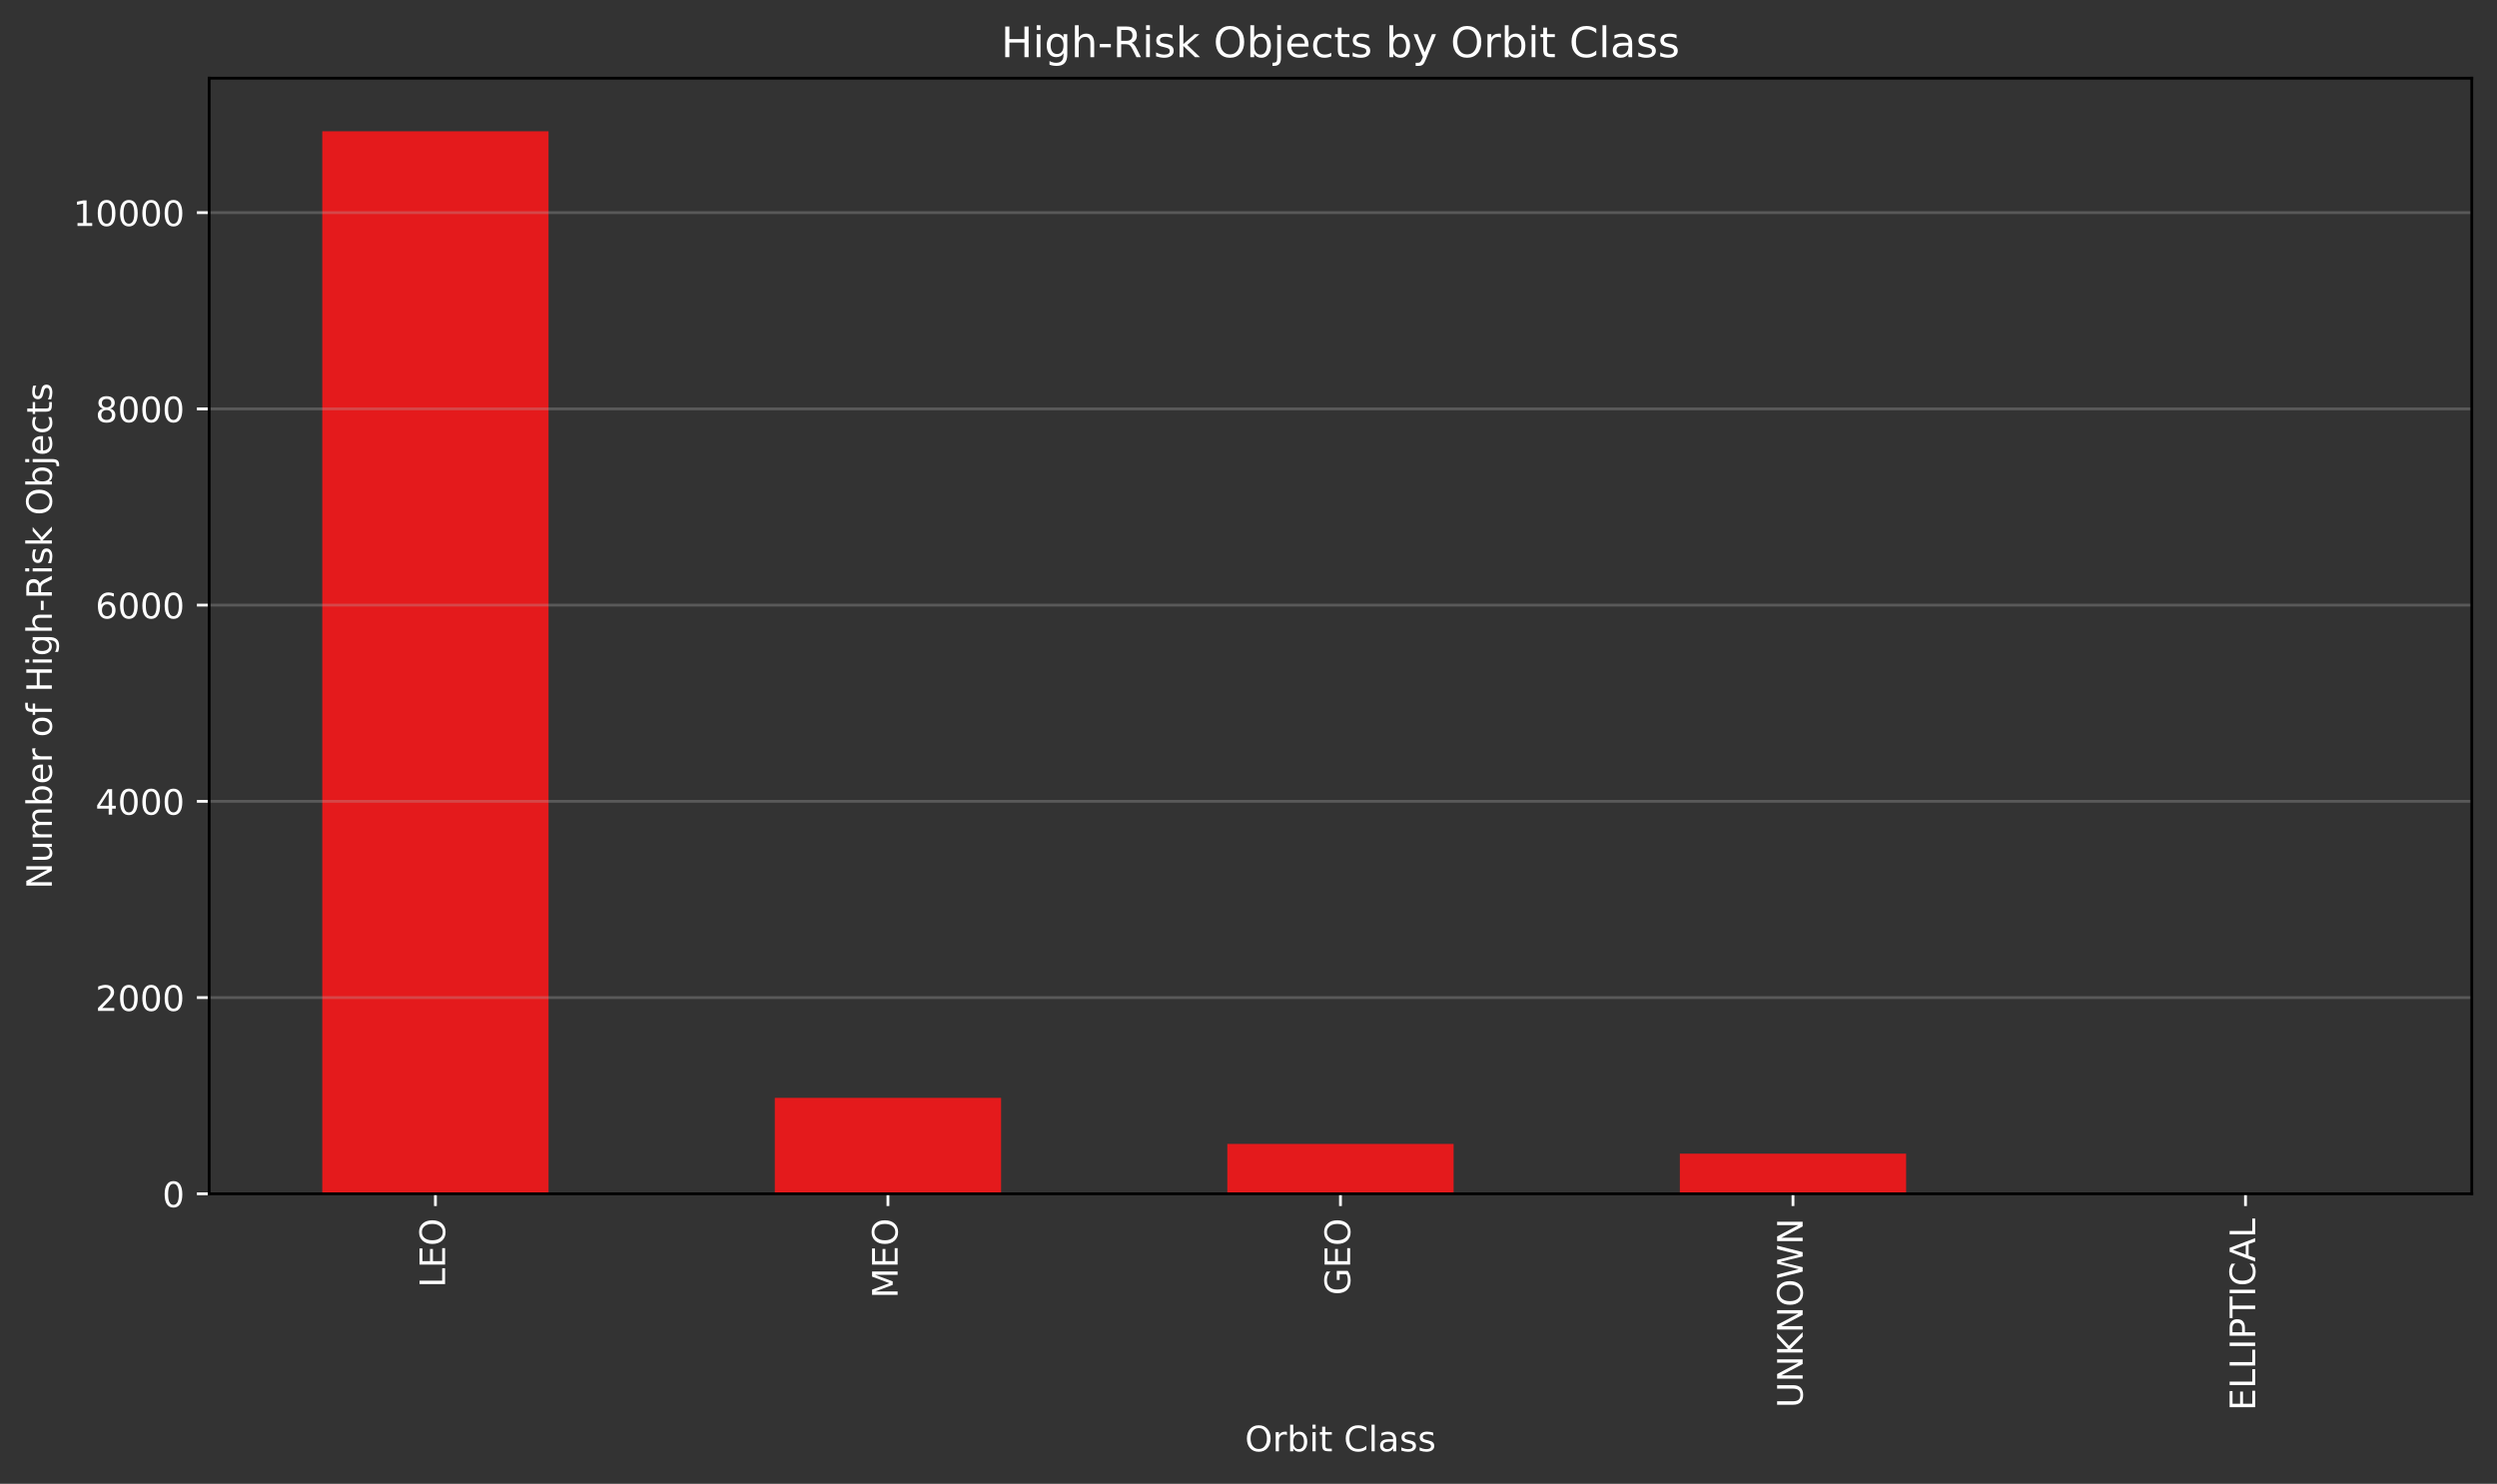
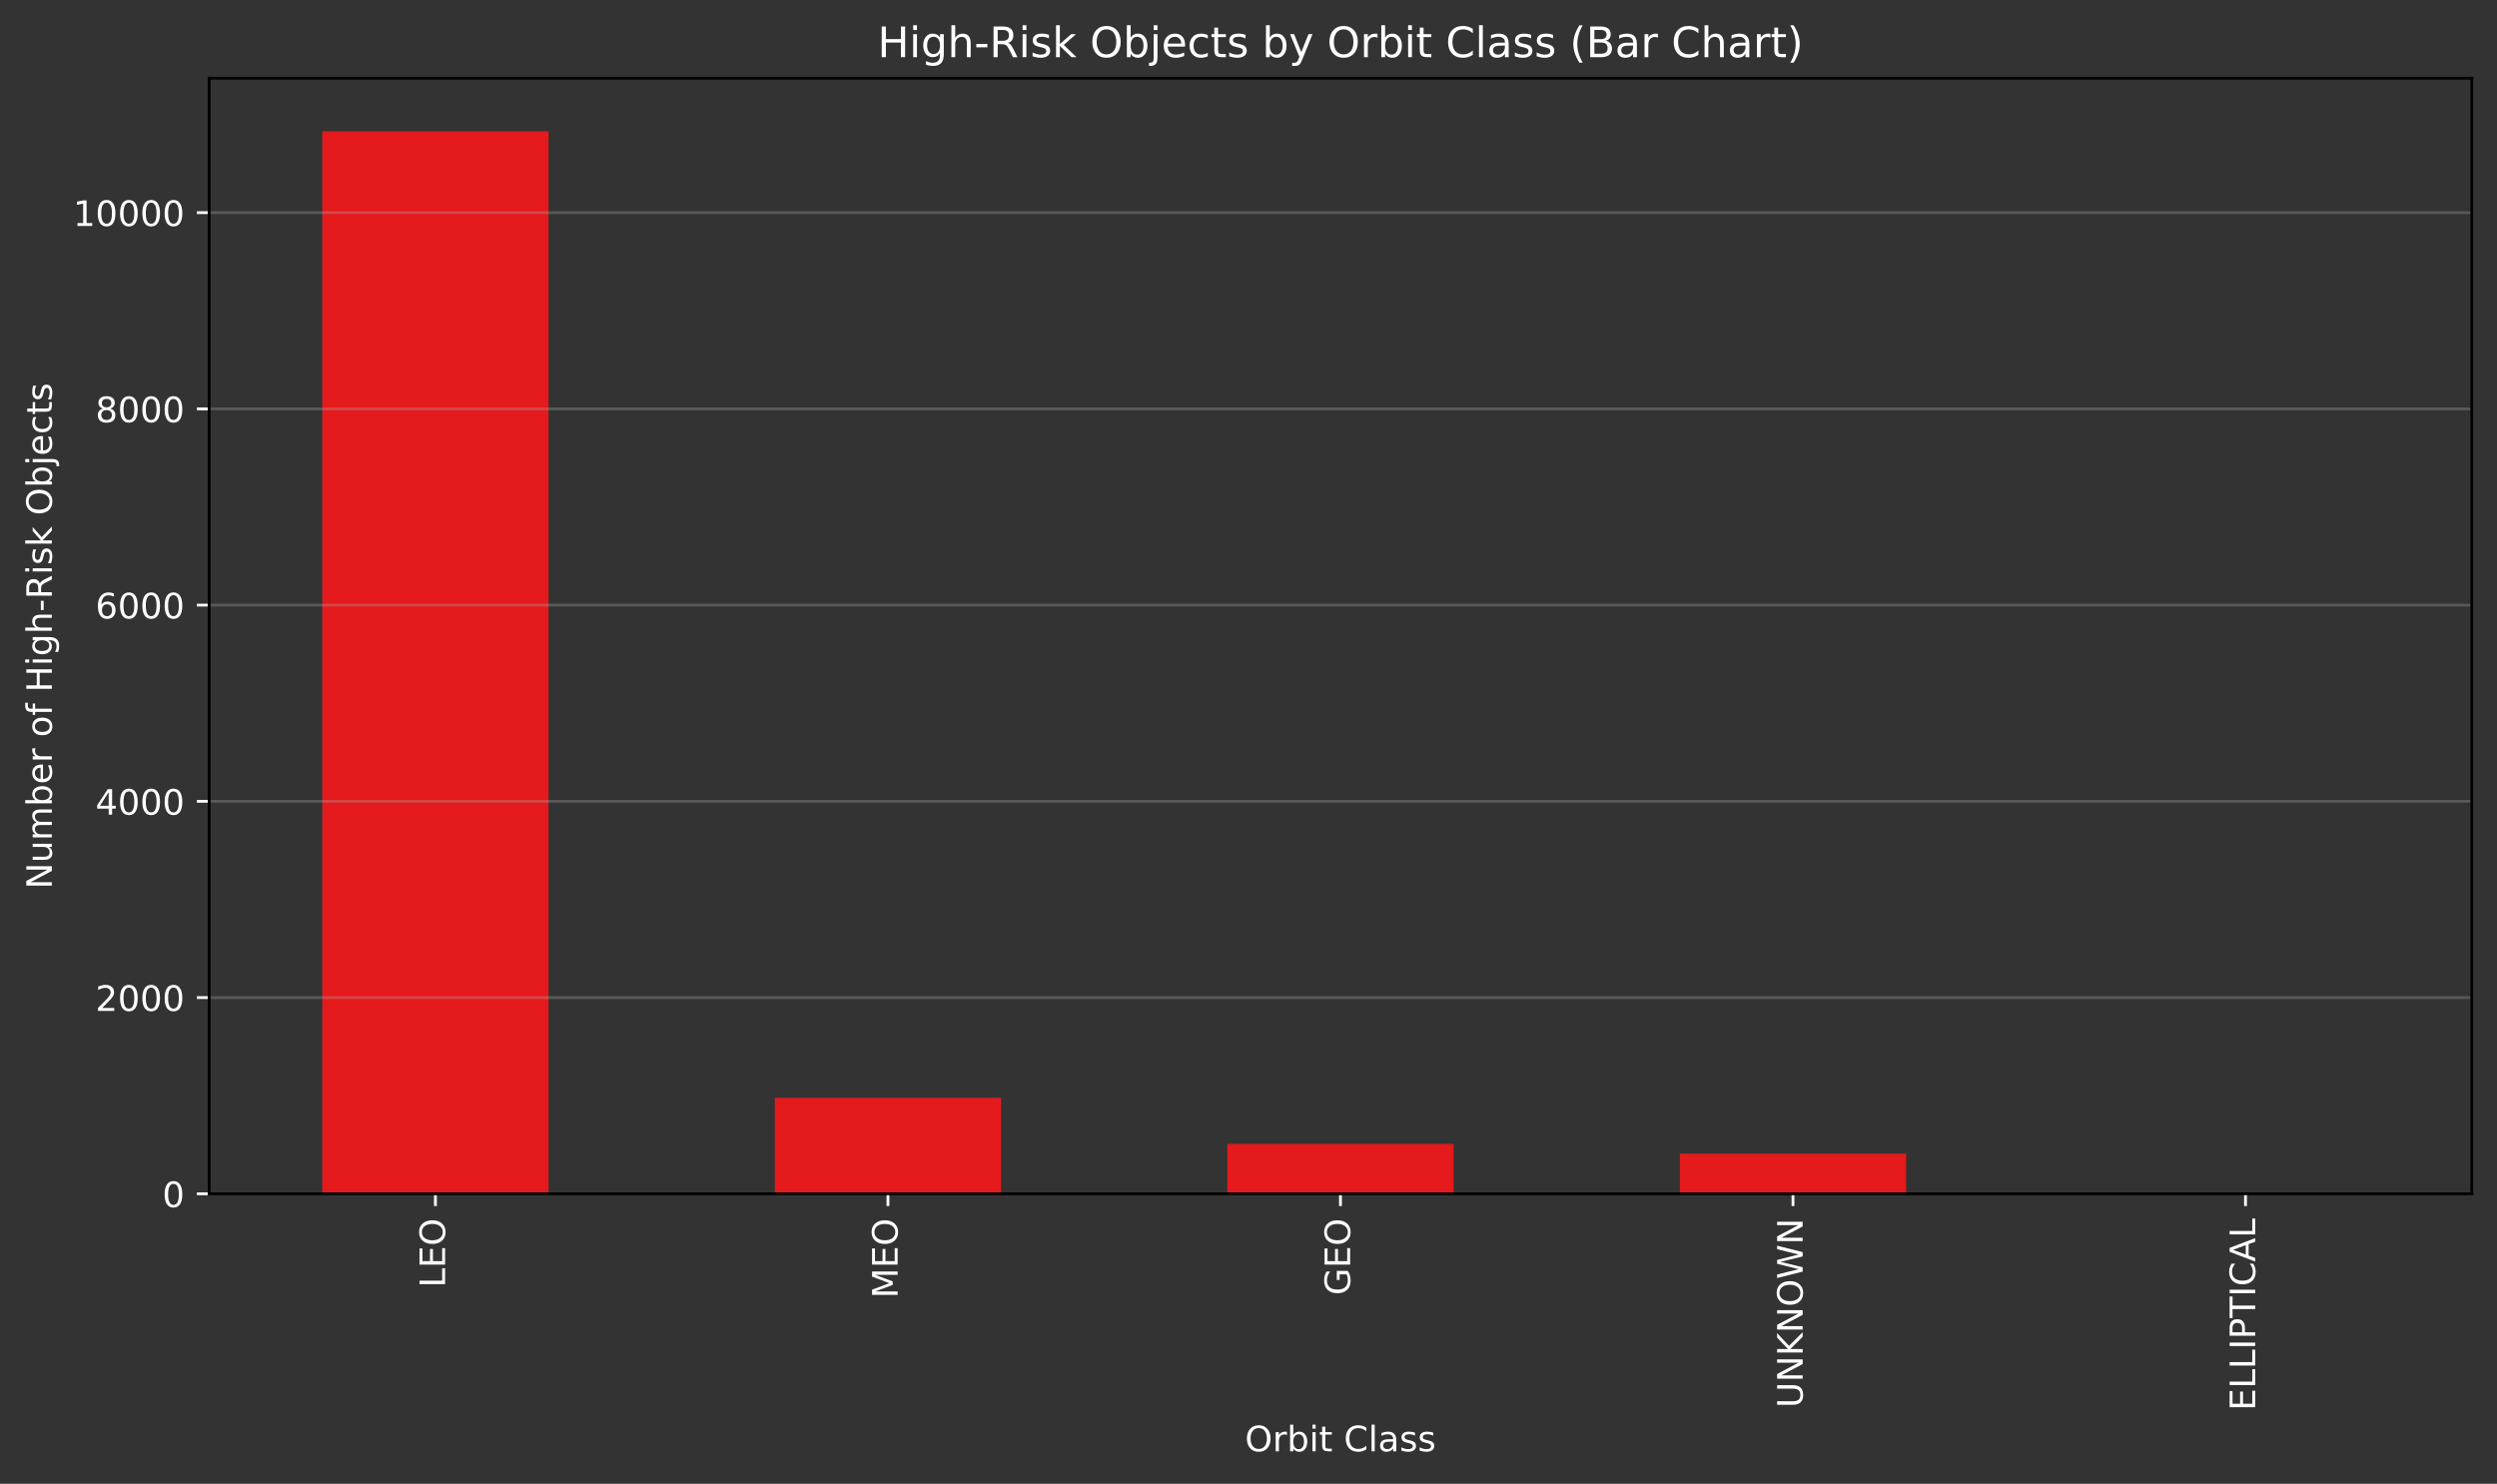
<svg xmlns="http://www.w3.org/2000/svg" xmlns:xlink="http://www.w3.org/1999/xlink" width="712.621pt" height="423.522pt" viewBox="0 0 712.621 423.522" version="1.1">
  <defs>
    <style type="text/css">*{stroke-linejoin: round; stroke-linecap: butt}</style>
  </defs>
  <g id="figure_1">
    <g id="patch_1">
      <path d="M 0 423.522  L 712.621 423.522  L 712.621 0  L 0 0  z " style="fill: #333333" />
    </g>
    <g id="axes_1">
      <g id="patch_2">
        <path d="M 59.691 340.748  L 705.421 340.748  L 705.421 22.318  L 59.691 22.318  z " style="fill: #333333" />
      </g>
      <g id="patch_3">
-         <path d="M 91.977 340.748  L 156.55 340.748  L 156.55 37.481  L 91.977 37.481  z " clip-path="url(#pced7709d95)" style="fill: #e41a1c" />
+         <path d="M 91.977 340.748  L 156.55 340.748  L 156.55 37.481  L 91.977 37.481  z " clip-path="url(#pd00e29114d)" style="fill: #e41a1c" />
      </g>
      <g id="patch_4">
-         <path d="M 221.123 340.748  L 285.696 340.748  L 285.696 313.359  L 221.123 313.359  z " clip-path="url(#pced7709d95)" style="fill: #e41a1c" />
+         <path d="M 221.123 340.748  L 285.696 340.748  L 285.696 313.359  L 221.123 313.359  z " clip-path="url(#pd00e29114d)" style="fill: #e41a1c" />
      </g>
      <g id="patch_5">
-         <path d="M 350.269 340.748  L 414.842 340.748  L 414.842 326.522  L 350.269 326.522  z " clip-path="url(#pced7709d95)" style="fill: #e41a1c" />
+         <path d="M 350.269 340.748  L 414.842 340.748  L 414.842 326.522  L 350.269 326.522  z " clip-path="url(#pd00e29114d)" style="fill: #e41a1c" />
      </g>
      <g id="patch_6">
-         <path d="M 479.415 340.748  L 543.988 340.748  L 543.988 329.294  L 479.415 329.294  z " clip-path="url(#pced7709d95)" style="fill: #e41a1c" />
+         <path d="M 479.415 340.748  L 543.988 340.748  L 543.988 329.294  L 479.415 329.294  z " clip-path="url(#pd00e29114d)" style="fill: #e41a1c" />
      </g>
      <g id="patch_7">
-         <path d="M 608.561 340.748  L 673.134 340.748  L 673.134 340.412  L 608.561 340.412  z " clip-path="url(#pced7709d95)" style="fill: #e41a1c" />
+         <path d="M 608.561 340.748  L 673.134 340.748  L 673.134 340.412  L 608.561 340.412  z " clip-path="url(#pd00e29114d)" style="fill: #e41a1c" />
      </g>
      <g id="matplotlib.axis_1">
        <g id="xtick_1">
          <g id="line2d_1">
            <defs>
-               <path id="mfcfc35578a" d="M 0 0  L 0 3.5  " style="stroke: #ffffff; stroke-width: 0.8" />
+               <path id="m7a7a3c0332" d="M 0 0  L 0 3.5  " style="stroke: #ffffff; stroke-width: 0.8" />
            </defs>
            <g>
-               <use xlink:href="#mfcfc35578a" x="124.264" y="340.748" style="fill: #ffffff; stroke: #ffffff; stroke-width: 0.8" />
+               <use xlink:href="#m7a7a3c0332" x="124.264" y="340.748" style="fill: #ffffff; stroke: #ffffff; stroke-width: 0.8" />
            </g>
          </g>
          <g id="text_1">
            <g style="fill: #ffffff" transform="translate(127.023 367.5106) rotate(-90) scale(0.1 -0.1)">
              <defs>
                <path id="DejaVuSans-4c" d="M 628 4666  L 1259 4666  L 1259 531  L 3531 531  L 3531 0  L 628 0  L 628 4666  z " transform="scale(0.015625)" />
                <path id="DejaVuSans-45" d="M 628 4666  L 3578 4666  L 3578 4134  L 1259 4134  L 1259 2753  L 3481 2753  L 3481 2222  L 1259 2222  L 1259 531  L 3634 531  L 3634 0  L 628 0  L 628 4666  z " transform="scale(0.015625)" />
                <path id="DejaVuSans-4f" d="M 2522 4238  Q 1834 4238 1429 3725  Q 1025 3213 1025 2328  Q 1025 1447 1429 934  Q 1834 422 2522 422  Q 3209 422 3611 934  Q 4013 1447 4013 2328  Q 4013 3213 3611 3725  Q 3209 4238 2522 4238  z M 2522 4750  Q 3503 4750 4090 4092  Q 4678 3434 4678 2328  Q 4678 1225 4090 567  Q 3503 -91 2522 -91  Q 1538 -91 948 565  Q 359 1222 359 2328  Q 359 3434 948 4092  Q 1538 4750 2522 4750  z " transform="scale(0.015625)" />
              </defs>
              <use xlink:href="#DejaVuSans-4c" />
              <use xlink:href="#DejaVuSans-45" transform="translate(55.71289 0)" />
              <use xlink:href="#DejaVuSans-4f" transform="translate(118.8965 0)" />
            </g>
          </g>
        </g>
        <g id="xtick_2">
          <g id="line2d_2">
            <g>
-               <use xlink:href="#mfcfc35578a" x="253.41" y="340.748" style="fill: #ffffff; stroke: #ffffff; stroke-width: 0.8" />
+               <use xlink:href="#m7a7a3c0332" x="253.41" y="340.748" style="fill: #ffffff; stroke: #ffffff; stroke-width: 0.8" />
            </g>
          </g>
          <g id="text_2">
            <g style="fill: #ffffff" transform="translate(256.169 370.5669) rotate(-90) scale(0.1 -0.1)">
              <defs>
                <path id="DejaVuSans-4d" d="M 628 4666  L 1569 4666  L 2759 1491  L 3956 4666  L 4897 4666  L 4897 0  L 4281 0  L 4281 4097  L 3078 897  L 2444 897  L 1241 4097  L 1241 0  L 628 0  L 628 4666  z " transform="scale(0.015625)" />
              </defs>
              <use xlink:href="#DejaVuSans-4d" />
              <use xlink:href="#DejaVuSans-45" transform="translate(86.2793 0)" />
              <use xlink:href="#DejaVuSans-4f" transform="translate(149.4629 0)" />
            </g>
          </g>
        </g>
        <g id="xtick_3">
          <g id="line2d_3">
            <g>
-               <use xlink:href="#mfcfc35578a" x="382.556" y="340.748" style="fill: #ffffff; stroke: #ffffff; stroke-width: 0.8" />
+               <use xlink:href="#m7a7a3c0332" x="382.556" y="340.748" style="fill: #ffffff; stroke: #ffffff; stroke-width: 0.8" />
            </g>
          </g>
          <g id="text_3">
            <g style="fill: #ffffff" transform="translate(385.315 369.6872) rotate(-90) scale(0.1 -0.1)">
              <defs>
                <path id="DejaVuSans-47" d="M 3809 666  L 3809 1919  L 2778 1919  L 2778 2438  L 4434 2438  L 4434 434  Q 4069 175 3628 42  Q 3188 -91 2688 -91  Q 1594 -91 976 548  Q 359 1188 359 2328  Q 359 3472 976 4111  Q 1594 4750 2688 4750  Q 3144 4750 3555 4637  Q 3966 4525 4313 4306  L 4313 3634  Q 3963 3931 3569 4081  Q 3175 4231 2741 4231  Q 1884 4231 1454 3753  Q 1025 3275 1025 2328  Q 1025 1384 1454 906  Q 1884 428 2741 428  Q 3075 428 3337 486  Q 3600 544 3809 666  z " transform="scale(0.015625)" />
              </defs>
              <use xlink:href="#DejaVuSans-47" />
              <use xlink:href="#DejaVuSans-45" transform="translate(77.49023 0)" />
              <use xlink:href="#DejaVuSans-4f" transform="translate(140.6738 0)" />
            </g>
          </g>
        </g>
        <g id="xtick_4">
          <g id="line2d_4">
            <g>
-               <use xlink:href="#mfcfc35578a" x="511.702" y="340.748" style="fill: #ffffff; stroke: #ffffff; stroke-width: 0.8" />
+               <use xlink:href="#m7a7a3c0332" x="511.702" y="340.748" style="fill: #ffffff; stroke: #ffffff; stroke-width: 0.8" />
            </g>
          </g>
          <g id="text_4">
            <g style="fill: #ffffff" transform="translate(514.461 401.8278) rotate(-90) scale(0.1 -0.1)">
              <defs>
                <path id="DejaVuSans-55" d="M 556 4666  L 1191 4666  L 1191 1831  Q 1191 1081 1462 751  Q 1734 422 2344 422  Q 2950 422 3222 751  Q 3494 1081 3494 1831  L 3494 4666  L 4128 4666  L 4128 1753  Q 4128 841 3676 375  Q 3225 -91 2344 -91  Q 1459 -91 1007 375  Q 556 841 556 1753  L 556 4666  z " transform="scale(0.015625)" />
                <path id="DejaVuSans-4e" d="M 628 4666  L 1478 4666  L 3547 763  L 3547 4666  L 4159 4666  L 4159 0  L 3309 0  L 1241 3903  L 1241 0  L 628 0  L 628 4666  z " transform="scale(0.015625)" />
                <path id="DejaVuSans-4b" d="M 628 4666  L 1259 4666  L 1259 2694  L 3353 4666  L 4166 4666  L 1850 2491  L 4331 0  L 3500 0  L 1259 2247  L 1259 0  L 628 0  L 628 4666  z " transform="scale(0.015625)" />
                <path id="DejaVuSans-57" d="M 213 4666  L 850 4666  L 1831 722  L 2809 4666  L 3519 4666  L 4500 722  L 5478 4666  L 6119 4666  L 4947 0  L 4153 0  L 3169 4050  L 2175 0  L 1381 0  L 213 4666  z " transform="scale(0.015625)" />
              </defs>
              <use xlink:href="#DejaVuSans-55" />
              <use xlink:href="#DejaVuSans-4e" transform="translate(73.19336 0)" />
              <use xlink:href="#DejaVuSans-4b" transform="translate(147.998 0)" />
              <use xlink:href="#DejaVuSans-4e" transform="translate(213.5742 0)" />
              <use xlink:href="#DejaVuSans-4f" transform="translate(288.3789 0)" />
              <use xlink:href="#DejaVuSans-57" transform="translate(367.0898 0)" />
              <use xlink:href="#DejaVuSans-4e" transform="translate(465.9668 0)" />
            </g>
          </g>
        </g>
        <g id="xtick_5">
          <g id="line2d_5">
            <g>
-               <use xlink:href="#mfcfc35578a" x="640.848" y="340.748" style="fill: #ffffff; stroke: #ffffff; stroke-width: 0.8" />
+               <use xlink:href="#m7a7a3c0332" x="640.848" y="340.748" style="fill: #ffffff; stroke: #ffffff; stroke-width: 0.8" />
            </g>
          </g>
          <g id="text_5">
            <g style="fill: #ffffff" transform="translate(643.607 402.6434) rotate(-90) scale(0.1 -0.1)">
              <defs>
                <path id="DejaVuSans-49" d="M 628 4666  L 1259 4666  L 1259 0  L 628 0  L 628 4666  z " transform="scale(0.015625)" />
                <path id="DejaVuSans-50" d="M 1259 4147  L 1259 2394  L 2053 2394  Q 2494 2394 2734 2622  Q 2975 2850 2975 3272  Q 2975 3691 2734 3919  Q 2494 4147 2053 4147  L 1259 4147  z M 628 4666  L 2053 4666  Q 2838 4666 3239 4311  Q 3641 3956 3641 3272  Q 3641 2581 3239 2228  Q 2838 1875 2053 1875  L 1259 1875  L 1259 0  L 628 0  L 628 4666  z " transform="scale(0.015625)" />
                <path id="DejaVuSans-54" d="M -19 4666  L 3928 4666  L 3928 4134  L 2272 4134  L 2272 0  L 1638 0  L 1638 4134  L -19 4134  L -19 4666  z " transform="scale(0.015625)" />
                <path id="DejaVuSans-43" d="M 4122 4306  L 4122 3641  Q 3803 3938 3442 4084  Q 3081 4231 2675 4231  Q 1875 4231 1450 3742  Q 1025 3253 1025 2328  Q 1025 1406 1450 917  Q 1875 428 2675 428  Q 3081 428 3442 575  Q 3803 722 4122 1019  L 4122 359  Q 3791 134 3420 21  Q 3050 -91 2638 -91  Q 1578 -91 968 557  Q 359 1206 359 2328  Q 359 3453 968 4101  Q 1578 4750 2638 4750  Q 3056 4750 3426 4639  Q 3797 4528 4122 4306  z " transform="scale(0.015625)" />
                <path id="DejaVuSans-41" d="M 2188 4044  L 1331 1722  L 3047 1722  L 2188 4044  z M 1831 4666  L 2547 4666  L 4325 0  L 3669 0  L 3244 1197  L 1141 1197  L 716 0  L 50 0  L 1831 4666  z " transform="scale(0.015625)" />
              </defs>
              <use xlink:href="#DejaVuSans-45" />
              <use xlink:href="#DejaVuSans-4c" transform="translate(63.18359 0)" />
              <use xlink:href="#DejaVuSans-4c" transform="translate(118.8965 0)" />
              <use xlink:href="#DejaVuSans-49" transform="translate(174.6094 0)" />
              <use xlink:href="#DejaVuSans-50" transform="translate(204.1016 0)" />
              <use xlink:href="#DejaVuSans-54" transform="translate(264.4043 0)" />
              <use xlink:href="#DejaVuSans-49" transform="translate(325.4883 0)" />
              <use xlink:href="#DejaVuSans-43" transform="translate(354.9805 0)" />
              <use xlink:href="#DejaVuSans-41" transform="translate(424.8047 0)" />
              <use xlink:href="#DejaVuSans-4c" transform="translate(493.2129 0)" />
            </g>
          </g>
        </g>
        <g id="text_6">
          <g style="fill: #ffffff" transform="translate(355.2978 414.2419) scale(0.1 -0.1)">
            <defs>
              <path id="DejaVuSans-72" d="M 2631 2963  Q 2534 3019 2420 3045  Q 2306 3072 2169 3072  Q 1681 3072 1420 2755  Q 1159 2438 1159 1844  L 1159 0  L 581 0  L 581 3500  L 1159 3500  L 1159 2956  Q 1341 3275 1631 3429  Q 1922 3584 2338 3584  Q 2397 3584 2469 3576  Q 2541 3569 2628 3553  L 2631 2963  z " transform="scale(0.015625)" />
              <path id="DejaVuSans-62" d="M 3116 1747  Q 3116 2381 2855 2742  Q 2594 3103 2138 3103  Q 1681 3103 1420 2742  Q 1159 2381 1159 1747  Q 1159 1113 1420 752  Q 1681 391 2138 391  Q 2594 391 2855 752  Q 3116 1113 3116 1747  z M 1159 2969  Q 1341 3281 1617 3432  Q 1894 3584 2278 3584  Q 2916 3584 3314 3078  Q 3713 2572 3713 1747  Q 3713 922 3314 415  Q 2916 -91 2278 -91  Q 1894 -91 1617 61  Q 1341 213 1159 525  L 1159 0  L 581 0  L 581 4863  L 1159 4863  L 1159 2969  z " transform="scale(0.015625)" />
              <path id="DejaVuSans-69" d="M 603 3500  L 1178 3500  L 1178 0  L 603 0  L 603 3500  z M 603 4863  L 1178 4863  L 1178 4134  L 603 4134  L 603 4863  z " transform="scale(0.015625)" />
              <path id="DejaVuSans-74" d="M 1172 4494  L 1172 3500  L 2356 3500  L 2356 3053  L 1172 3053  L 1172 1153  Q 1172 725 1289 603  Q 1406 481 1766 481  L 2356 481  L 2356 0  L 1766 0  Q 1100 0 847 248  Q 594 497 594 1153  L 594 3053  L 172 3053  L 172 3500  L 594 3500  L 594 4494  L 1172 4494  z " transform="scale(0.015625)" />
              <path id="DejaVuSans-20" transform="scale(0.015625)" />
              <path id="DejaVuSans-6c" d="M 603 4863  L 1178 4863  L 1178 0  L 603 0  L 603 4863  z " transform="scale(0.015625)" />
              <path id="DejaVuSans-61" d="M 2194 1759  Q 1497 1759 1228 1600  Q 959 1441 959 1056  Q 959 750 1161 570  Q 1363 391 1709 391  Q 2188 391 2477 730  Q 2766 1069 2766 1631  L 2766 1759  L 2194 1759  z M 3341 1997  L 3341 0  L 2766 0  L 2766 531  Q 2569 213 2275 61  Q 1981 -91 1556 -91  Q 1019 -91 701 211  Q 384 513 384 1019  Q 384 1609 779 1909  Q 1175 2209 1959 2209  L 2766 2209  L 2766 2266  Q 2766 2663 2505 2880  Q 2244 3097 1772 3097  Q 1472 3097 1187 3025  Q 903 2953 641 2809  L 641 3341  Q 956 3463 1253 3523  Q 1550 3584 1831 3584  Q 2591 3584 2966 3190  Q 3341 2797 3341 1997  z " transform="scale(0.015625)" />
              <path id="DejaVuSans-73" d="M 2834 3397  L 2834 2853  Q 2591 2978 2328 3040  Q 2066 3103 1784 3103  Q 1356 3103 1142 2972  Q 928 2841 928 2578  Q 928 2378 1081 2264  Q 1234 2150 1697 2047  L 1894 2003  Q 2506 1872 2764 1633  Q 3022 1394 3022 966  Q 3022 478 2636 193  Q 2250 -91 1575 -91  Q 1294 -91 989 -36  Q 684 19 347 128  L 347 722  Q 666 556 975 473  Q 1284 391 1588 391  Q 1994 391 2212 530  Q 2431 669 2431 922  Q 2431 1156 2273 1281  Q 2116 1406 1581 1522  L 1381 1569  Q 847 1681 609 1914  Q 372 2147 372 2553  Q 372 3047 722 3315  Q 1072 3584 1716 3584  Q 2034 3584 2315 3537  Q 2597 3491 2834 3397  z " transform="scale(0.015625)" />
            </defs>
            <use xlink:href="#DejaVuSans-4f" />
            <use xlink:href="#DejaVuSans-72" transform="translate(78.71094 0)" />
            <use xlink:href="#DejaVuSans-62" transform="translate(119.8242 0)" />
            <use xlink:href="#DejaVuSans-69" transform="translate(183.3008 0)" />
            <use xlink:href="#DejaVuSans-74" transform="translate(211.084 0)" />
            <use xlink:href="#DejaVuSans-20" transform="translate(250.293 0)" />
            <use xlink:href="#DejaVuSans-43" transform="translate(282.0801 0)" />
            <use xlink:href="#DejaVuSans-6c" transform="translate(351.9043 0)" />
            <use xlink:href="#DejaVuSans-61" transform="translate(379.6875 0)" />
            <use xlink:href="#DejaVuSans-73" transform="translate(440.9668 0)" />
            <use xlink:href="#DejaVuSans-73" transform="translate(493.0664 0)" />
          </g>
        </g>
      </g>
      <g id="matplotlib.axis_2">
        <g id="ytick_1">
          <g id="line2d_6">
-             <path d="M 59.691 340.748  L 705.421 340.748  " clip-path="url(#pced7709d95)" style="fill: none; stroke: #b0b0b0; stroke-opacity: 0.3; stroke-width: 0.8; stroke-linecap: square" />
+             <path d="M 59.691 340.748  L 705.421 340.748  " clip-path="url(#pd00e29114d)" style="fill: none; stroke: #b0b0b0; stroke-opacity: 0.3; stroke-width: 0.8; stroke-linecap: square" />
          </g>
          <g id="line2d_7">
            <defs>
-               <path id="m93c44af926" d="M 0 0  L -3.5 0  " style="stroke: #ffffff; stroke-width: 0.8" />
+               <path id="m6cb2e45514" d="M 0 0  L -3.5 0  " style="stroke: #ffffff; stroke-width: 0.8" />
            </defs>
            <g>
-               <use xlink:href="#m93c44af926" x="59.691" y="340.748" style="fill: #ffffff; stroke: #ffffff; stroke-width: 0.8" />
+               <use xlink:href="#m6cb2e45514" x="59.691" y="340.748" style="fill: #ffffff; stroke: #ffffff; stroke-width: 0.8" />
            </g>
          </g>
          <g id="text_7">
            <g style="fill: #ffffff" transform="translate(46.32812 344.5473) scale(0.1 -0.1)">
              <defs>
                <path id="DejaVuSans-30" d="M 2034 4250  Q 1547 4250 1301 3770  Q 1056 3291 1056 2328  Q 1056 1369 1301 889  Q 1547 409 2034 409  Q 2525 409 2770 889  Q 3016 1369 3016 2328  Q 3016 3291 2770 3770  Q 2525 4250 2034 4250  z M 2034 4750  Q 2819 4750 3233 4129  Q 3647 3509 3647 2328  Q 3647 1150 3233 529  Q 2819 -91 2034 -91  Q 1250 -91 836 529  Q 422 1150 422 2328  Q 422 3509 836 4129  Q 1250 4750 2034 4750  z " transform="scale(0.015625)" />
              </defs>
              <use xlink:href="#DejaVuSans-30" />
            </g>
          </g>
        </g>
        <g id="ytick_2">
          <g id="line2d_8">
-             <path d="M 59.691 284.738  L 705.421 284.738  " clip-path="url(#pced7709d95)" style="fill: none; stroke: #b0b0b0; stroke-opacity: 0.3; stroke-width: 0.8; stroke-linecap: square" />
+             <path d="M 59.691 284.738  L 705.421 284.738  " clip-path="url(#pd00e29114d)" style="fill: none; stroke: #b0b0b0; stroke-opacity: 0.3; stroke-width: 0.8; stroke-linecap: square" />
          </g>
          <g id="line2d_9">
            <g>
-               <use xlink:href="#m93c44af926" x="59.691" y="284.738" style="fill: #ffffff; stroke: #ffffff; stroke-width: 0.8" />
+               <use xlink:href="#m6cb2e45514" x="59.691" y="284.738" style="fill: #ffffff; stroke: #ffffff; stroke-width: 0.8" />
            </g>
          </g>
          <g id="text_8">
            <g style="fill: #ffffff" transform="translate(27.24063 288.5372) scale(0.1 -0.1)">
              <defs>
                <path id="DejaVuSans-32" d="M 1228 531  L 3431 531  L 3431 0  L 469 0  L 469 531  Q 828 903 1448 1529  Q 2069 2156 2228 2338  Q 2531 2678 2651 2914  Q 2772 3150 2772 3378  Q 2772 3750 2511 3984  Q 2250 4219 1831 4219  Q 1534 4219 1204 4116  Q 875 4013 500 3803  L 500 4441  Q 881 4594 1212 4672  Q 1544 4750 1819 4750  Q 2544 4750 2975 4387  Q 3406 4025 3406 3419  Q 3406 3131 3298 2873  Q 3191 2616 2906 2266  Q 2828 2175 2409 1742  Q 1991 1309 1228 531  z " transform="scale(0.015625)" />
              </defs>
              <use xlink:href="#DejaVuSans-32" />
              <use xlink:href="#DejaVuSans-30" transform="translate(63.62305 0)" />
              <use xlink:href="#DejaVuSans-30" transform="translate(127.2461 0)" />
              <use xlink:href="#DejaVuSans-30" transform="translate(190.8691 0)" />
            </g>
          </g>
        </g>
        <g id="ytick_3">
          <g id="line2d_10">
-             <path d="M 59.691 228.728  L 705.421 228.728  " clip-path="url(#pced7709d95)" style="fill: none; stroke: #b0b0b0; stroke-opacity: 0.3; stroke-width: 0.8; stroke-linecap: square" />
+             <path d="M 59.691 228.728  L 705.421 228.728  " clip-path="url(#pd00e29114d)" style="fill: none; stroke: #b0b0b0; stroke-opacity: 0.3; stroke-width: 0.8; stroke-linecap: square" />
          </g>
          <g id="line2d_11">
            <g>
-               <use xlink:href="#m93c44af926" x="59.691" y="228.728" style="fill: #ffffff; stroke: #ffffff; stroke-width: 0.8" />
+               <use xlink:href="#m6cb2e45514" x="59.691" y="228.728" style="fill: #ffffff; stroke: #ffffff; stroke-width: 0.8" />
            </g>
          </g>
          <g id="text_9">
            <g style="fill: #ffffff" transform="translate(27.24063 232.5272) scale(0.1 -0.1)">
              <defs>
                <path id="DejaVuSans-34" d="M 2419 4116  L 825 1625  L 2419 1625  L 2419 4116  z M 2253 4666  L 3047 4666  L 3047 1625  L 3713 1625  L 3713 1100  L 3047 1100  L 3047 0  L 2419 0  L 2419 1100  L 313 1100  L 313 1709  L 2253 4666  z " transform="scale(0.015625)" />
              </defs>
              <use xlink:href="#DejaVuSans-34" />
              <use xlink:href="#DejaVuSans-30" transform="translate(63.62305 0)" />
              <use xlink:href="#DejaVuSans-30" transform="translate(127.2461 0)" />
              <use xlink:href="#DejaVuSans-30" transform="translate(190.8691 0)" />
            </g>
          </g>
        </g>
        <g id="ytick_4">
          <g id="line2d_12">
-             <path d="M 59.691 172.718  L 705.421 172.718  " clip-path="url(#pced7709d95)" style="fill: none; stroke: #b0b0b0; stroke-opacity: 0.3; stroke-width: 0.8; stroke-linecap: square" />
+             <path d="M 59.691 172.718  L 705.421 172.718  " clip-path="url(#pd00e29114d)" style="fill: none; stroke: #b0b0b0; stroke-opacity: 0.3; stroke-width: 0.8; stroke-linecap: square" />
          </g>
          <g id="line2d_13">
            <g>
-               <use xlink:href="#m93c44af926" x="59.691" y="172.718" style="fill: #ffffff; stroke: #ffffff; stroke-width: 0.8" />
+               <use xlink:href="#m6cb2e45514" x="59.691" y="172.718" style="fill: #ffffff; stroke: #ffffff; stroke-width: 0.8" />
            </g>
          </g>
          <g id="text_10">
            <g style="fill: #ffffff" transform="translate(27.24063 176.5171) scale(0.1 -0.1)">
              <defs>
                <path id="DejaVuSans-36" d="M 2113 2584  Q 1688 2584 1439 2293  Q 1191 2003 1191 1497  Q 1191 994 1439 701  Q 1688 409 2113 409  Q 2538 409 2786 701  Q 3034 994 3034 1497  Q 3034 2003 2786 2293  Q 2538 2584 2113 2584  z M 3366 4563  L 3366 3988  Q 3128 4100 2886 4159  Q 2644 4219 2406 4219  Q 1781 4219 1451 3797  Q 1122 3375 1075 2522  Q 1259 2794 1537 2939  Q 1816 3084 2150 3084  Q 2853 3084 3261 2657  Q 3669 2231 3669 1497  Q 3669 778 3244 343  Q 2819 -91 2113 -91  Q 1303 -91 875 529  Q 447 1150 447 2328  Q 447 3434 972 4092  Q 1497 4750 2381 4750  Q 2619 4750 2861 4703  Q 3103 4656 3366 4563  z " transform="scale(0.015625)" />
              </defs>
              <use xlink:href="#DejaVuSans-36" />
              <use xlink:href="#DejaVuSans-30" transform="translate(63.62305 0)" />
              <use xlink:href="#DejaVuSans-30" transform="translate(127.2461 0)" />
              <use xlink:href="#DejaVuSans-30" transform="translate(190.8691 0)" />
            </g>
          </g>
        </g>
        <g id="ytick_5">
          <g id="line2d_14">
-             <path d="M 59.691 116.708  L 705.421 116.708  " clip-path="url(#pced7709d95)" style="fill: none; stroke: #b0b0b0; stroke-opacity: 0.3; stroke-width: 0.8; stroke-linecap: square" />
+             <path d="M 59.691 116.708  L 705.421 116.708  " clip-path="url(#pd00e29114d)" style="fill: none; stroke: #b0b0b0; stroke-opacity: 0.3; stroke-width: 0.8; stroke-linecap: square" />
          </g>
          <g id="line2d_15">
            <g>
-               <use xlink:href="#m93c44af926" x="59.691" y="116.708" style="fill: #ffffff; stroke: #ffffff; stroke-width: 0.8" />
+               <use xlink:href="#m6cb2e45514" x="59.691" y="116.708" style="fill: #ffffff; stroke: #ffffff; stroke-width: 0.8" />
            </g>
          </g>
          <g id="text_11">
            <g style="fill: #ffffff" transform="translate(27.24063 120.507) scale(0.1 -0.1)">
              <defs>
                <path id="DejaVuSans-38" d="M 2034 2216  Q 1584 2216 1326 1975  Q 1069 1734 1069 1313  Q 1069 891 1326 650  Q 1584 409 2034 409  Q 2484 409 2743 651  Q 3003 894 3003 1313  Q 3003 1734 2745 1975  Q 2488 2216 2034 2216  z M 1403 2484  Q 997 2584 770 2862  Q 544 3141 544 3541  Q 544 4100 942 4425  Q 1341 4750 2034 4750  Q 2731 4750 3128 4425  Q 3525 4100 3525 3541  Q 3525 3141 3298 2862  Q 3072 2584 2669 2484  Q 3125 2378 3379 2068  Q 3634 1759 3634 1313  Q 3634 634 3220 271  Q 2806 -91 2034 -91  Q 1263 -91 848 271  Q 434 634 434 1313  Q 434 1759 690 2068  Q 947 2378 1403 2484  z M 1172 3481  Q 1172 3119 1398 2916  Q 1625 2713 2034 2713  Q 2441 2713 2670 2916  Q 2900 3119 2900 3481  Q 2900 3844 2670 4047  Q 2441 4250 2034 4250  Q 1625 4250 1398 4047  Q 1172 3844 1172 3481  z " transform="scale(0.015625)" />
              </defs>
              <use xlink:href="#DejaVuSans-38" />
              <use xlink:href="#DejaVuSans-30" transform="translate(63.62305 0)" />
              <use xlink:href="#DejaVuSans-30" transform="translate(127.2461 0)" />
              <use xlink:href="#DejaVuSans-30" transform="translate(190.8691 0)" />
            </g>
          </g>
        </g>
        <g id="ytick_6">
          <g id="line2d_16">
-             <path d="M 59.691 60.698  L 705.421 60.698  " clip-path="url(#pced7709d95)" style="fill: none; stroke: #b0b0b0; stroke-opacity: 0.3; stroke-width: 0.8; stroke-linecap: square" />
+             <path d="M 59.691 60.698  L 705.421 60.698  " clip-path="url(#pd00e29114d)" style="fill: none; stroke: #b0b0b0; stroke-opacity: 0.3; stroke-width: 0.8; stroke-linecap: square" />
          </g>
          <g id="line2d_17">
            <g>
-               <use xlink:href="#m93c44af926" x="59.691" y="60.698" style="fill: #ffffff; stroke: #ffffff; stroke-width: 0.8" />
+               <use xlink:href="#m6cb2e45514" x="59.691" y="60.698" style="fill: #ffffff; stroke: #ffffff; stroke-width: 0.8" />
            </g>
          </g>
          <g id="text_12">
            <g style="fill: #ffffff" transform="translate(20.87813 64.49686) scale(0.1 -0.1)">
              <defs>
                <path id="DejaVuSans-31" d="M 794 531  L 1825 531  L 1825 4091  L 703 3866  L 703 4441  L 1819 4666  L 2450 4666  L 2450 531  L 3481 531  L 3481 0  L 794 0  L 794 531  z " transform="scale(0.015625)" />
              </defs>
              <use xlink:href="#DejaVuSans-31" />
              <use xlink:href="#DejaVuSans-30" transform="translate(63.62305 0)" />
              <use xlink:href="#DejaVuSans-30" transform="translate(127.2461 0)" />
              <use xlink:href="#DejaVuSans-30" transform="translate(190.8691 0)" />
              <use xlink:href="#DejaVuSans-30" transform="translate(254.4922 0)" />
            </g>
          </g>
        </g>
        <g id="text_13">
          <g style="fill: #ffffff" transform="translate(14.79844 253.755) rotate(-90) scale(0.1 -0.1)">
            <defs>
              <path id="DejaVuSans-75" d="M 544 1381  L 544 3500  L 1119 3500  L 1119 1403  Q 1119 906 1312 657  Q 1506 409 1894 409  Q 2359 409 2629 706  Q 2900 1003 2900 1516  L 2900 3500  L 3475 3500  L 3475 0  L 2900 0  L 2900 538  Q 2691 219 2414 64  Q 2138 -91 1772 -91  Q 1169 -91 856 284  Q 544 659 544 1381  z M 1991 3584  L 1991 3584  z " transform="scale(0.015625)" />
              <path id="DejaVuSans-6d" d="M 3328 2828  Q 3544 3216 3844 3400  Q 4144 3584 4550 3584  Q 5097 3584 5394 3201  Q 5691 2819 5691 2113  L 5691 0  L 5113 0  L 5113 2094  Q 5113 2597 4934 2840  Q 4756 3084 4391 3084  Q 3944 3084 3684 2787  Q 3425 2491 3425 1978  L 3425 0  L 2847 0  L 2847 2094  Q 2847 2600 2669 2842  Q 2491 3084 2119 3084  Q 1678 3084 1418 2786  Q 1159 2488 1159 1978  L 1159 0  L 581 0  L 581 3500  L 1159 3500  L 1159 2956  Q 1356 3278 1631 3431  Q 1906 3584 2284 3584  Q 2666 3584 2933 3390  Q 3200 3197 3328 2828  z " transform="scale(0.015625)" />
              <path id="DejaVuSans-65" d="M 3597 1894  L 3597 1613  L 953 1613  Q 991 1019 1311 708  Q 1631 397 2203 397  Q 2534 397 2845 478  Q 3156 559 3463 722  L 3463 178  Q 3153 47 2828 -22  Q 2503 -91 2169 -91  Q 1331 -91 842 396  Q 353 884 353 1716  Q 353 2575 817 3079  Q 1281 3584 2069 3584  Q 2775 3584 3186 3129  Q 3597 2675 3597 1894  z M 3022 2063  Q 3016 2534 2758 2815  Q 2500 3097 2075 3097  Q 1594 3097 1305 2825  Q 1016 2553 972 2059  L 3022 2063  z " transform="scale(0.015625)" />
              <path id="DejaVuSans-6f" d="M 1959 3097  Q 1497 3097 1228 2736  Q 959 2375 959 1747  Q 959 1119 1226 758  Q 1494 397 1959 397  Q 2419 397 2687 759  Q 2956 1122 2956 1747  Q 2956 2369 2687 2733  Q 2419 3097 1959 3097  z M 1959 3584  Q 2709 3584 3137 3096  Q 3566 2609 3566 1747  Q 3566 888 3137 398  Q 2709 -91 1959 -91  Q 1206 -91 779 398  Q 353 888 353 1747  Q 353 2609 779 3096  Q 1206 3584 1959 3584  z " transform="scale(0.015625)" />
              <path id="DejaVuSans-66" d="M 2375 4863  L 2375 4384  L 1825 4384  Q 1516 4384 1395 4259  Q 1275 4134 1275 3809  L 1275 3500  L 2222 3500  L 2222 3053  L 1275 3053  L 1275 0  L 697 0  L 697 3053  L 147 3053  L 147 3500  L 697 3500  L 697 3744  Q 697 4328 969 4595  Q 1241 4863 1831 4863  L 2375 4863  z " transform="scale(0.015625)" />
              <path id="DejaVuSans-48" d="M 628 4666  L 1259 4666  L 1259 2753  L 3553 2753  L 3553 4666  L 4184 4666  L 4184 0  L 3553 0  L 3553 2222  L 1259 2222  L 1259 0  L 628 0  L 628 4666  z " transform="scale(0.015625)" />
              <path id="DejaVuSans-67" d="M 2906 1791  Q 2906 2416 2648 2759  Q 2391 3103 1925 3103  Q 1463 3103 1205 2759  Q 947 2416 947 1791  Q 947 1169 1205 825  Q 1463 481 1925 481  Q 2391 481 2648 825  Q 2906 1169 2906 1791  z M 3481 434  Q 3481 -459 3084 -895  Q 2688 -1331 1869 -1331  Q 1566 -1331 1297 -1286  Q 1028 -1241 775 -1147  L 775 -588  Q 1028 -725 1275 -790  Q 1522 -856 1778 -856  Q 2344 -856 2625 -561  Q 2906 -266 2906 331  L 2906 616  Q 2728 306 2450 153  Q 2172 0 1784 0  Q 1141 0 747 490  Q 353 981 353 1791  Q 353 2603 747 3093  Q 1141 3584 1784 3584  Q 2172 3584 2450 3431  Q 2728 3278 2906 2969  L 2906 3500  L 3481 3500  L 3481 434  z " transform="scale(0.015625)" />
              <path id="DejaVuSans-68" d="M 3513 2113  L 3513 0  L 2938 0  L 2938 2094  Q 2938 2591 2744 2837  Q 2550 3084 2163 3084  Q 1697 3084 1428 2787  Q 1159 2491 1159 1978  L 1159 0  L 581 0  L 581 4863  L 1159 4863  L 1159 2956  Q 1366 3272 1645 3428  Q 1925 3584 2291 3584  Q 2894 3584 3203 3211  Q 3513 2838 3513 2113  z " transform="scale(0.015625)" />
              <path id="DejaVuSans-2d" d="M 313 2009  L 1997 2009  L 1997 1497  L 313 1497  L 313 2009  z " transform="scale(0.015625)" />
              <path id="DejaVuSans-52" d="M 2841 2188  Q 3044 2119 3236 1894  Q 3428 1669 3622 1275  L 4263 0  L 3584 0  L 2988 1197  Q 2756 1666 2539 1819  Q 2322 1972 1947 1972  L 1259 1972  L 1259 0  L 628 0  L 628 4666  L 2053 4666  Q 2853 4666 3247 4331  Q 3641 3997 3641 3322  Q 3641 2881 3436 2590  Q 3231 2300 2841 2188  z M 1259 4147  L 1259 2491  L 2053 2491  Q 2509 2491 2742 2702  Q 2975 2913 2975 3322  Q 2975 3731 2742 3939  Q 2509 4147 2053 4147  L 1259 4147  z " transform="scale(0.015625)" />
              <path id="DejaVuSans-6b" d="M 581 4863  L 1159 4863  L 1159 1991  L 2875 3500  L 3609 3500  L 1753 1863  L 3688 0  L 2938 0  L 1159 1709  L 1159 0  L 581 0  L 581 4863  z " transform="scale(0.015625)" />
              <path id="DejaVuSans-6a" d="M 603 3500  L 1178 3500  L 1178 -63  Q 1178 -731 923 -1031  Q 669 -1331 103 -1331  L -116 -1331  L -116 -844  L 38 -844  Q 366 -844 484 -692  Q 603 -541 603 -63  L 603 3500  z M 603 4863  L 1178 4863  L 1178 4134  L 603 4134  L 603 4863  z " transform="scale(0.015625)" />
              <path id="DejaVuSans-63" d="M 3122 3366  L 3122 2828  Q 2878 2963 2633 3030  Q 2388 3097 2138 3097  Q 1578 3097 1268 2742  Q 959 2388 959 1747  Q 959 1106 1268 751  Q 1578 397 2138 397  Q 2388 397 2633 464  Q 2878 531 3122 666  L 3122 134  Q 2881 22 2623 -34  Q 2366 -91 2075 -91  Q 1284 -91 818 406  Q 353 903 353 1747  Q 353 2603 823 3093  Q 1294 3584 2113 3584  Q 2378 3584 2631 3529  Q 2884 3475 3122 3366  z " transform="scale(0.015625)" />
            </defs>
            <use xlink:href="#DejaVuSans-4e" />
            <use xlink:href="#DejaVuSans-75" transform="translate(74.80469 0)" />
            <use xlink:href="#DejaVuSans-6d" transform="translate(138.1836 0)" />
            <use xlink:href="#DejaVuSans-62" transform="translate(235.5957 0)" />
            <use xlink:href="#DejaVuSans-65" transform="translate(299.0723 0)" />
            <use xlink:href="#DejaVuSans-72" transform="translate(360.5957 0)" />
            <use xlink:href="#DejaVuSans-20" transform="translate(401.709 0)" />
            <use xlink:href="#DejaVuSans-6f" transform="translate(433.4961 0)" />
            <use xlink:href="#DejaVuSans-66" transform="translate(494.6777 0)" />
            <use xlink:href="#DejaVuSans-20" transform="translate(529.8828 0)" />
            <use xlink:href="#DejaVuSans-48" transform="translate(561.6699 0)" />
            <use xlink:href="#DejaVuSans-69" transform="translate(636.8652 0)" />
            <use xlink:href="#DejaVuSans-67" transform="translate(664.6484 0)" />
            <use xlink:href="#DejaVuSans-68" transform="translate(728.125 0)" />
            <use xlink:href="#DejaVuSans-2d" transform="translate(791.5039 0)" />
            <use xlink:href="#DejaVuSans-52" transform="translate(827.5879 0)" />
            <use xlink:href="#DejaVuSans-69" transform="translate(897.0703 0)" />
            <use xlink:href="#DejaVuSans-73" transform="translate(924.8535 0)" />
            <use xlink:href="#DejaVuSans-6b" transform="translate(976.9531 0)" />
            <use xlink:href="#DejaVuSans-20" transform="translate(1034.863 0)" />
            <use xlink:href="#DejaVuSans-4f" transform="translate(1066.65 0)" />
            <use xlink:href="#DejaVuSans-62" transform="translate(1145.361 0)" />
            <use xlink:href="#DejaVuSans-6a" transform="translate(1208.838 0)" />
            <use xlink:href="#DejaVuSans-65" transform="translate(1236.621 0)" />
            <use xlink:href="#DejaVuSans-63" transform="translate(1298.145 0)" />
            <use xlink:href="#DejaVuSans-74" transform="translate(1353.125 0)" />
            <use xlink:href="#DejaVuSans-73" transform="translate(1392.334 0)" />
          </g>
        </g>
      </g>
      <g id="patch_8">
        <path d="M 59.691 340.748  L 59.691 22.318  " style="fill: none; stroke: #000000; stroke-width: 0.8; stroke-linejoin: miter; stroke-linecap: square" />
      </g>
      <g id="patch_9">
        <path d="M 705.421 340.748  L 705.421 22.318  " style="fill: none; stroke: #000000; stroke-width: 0.8; stroke-linejoin: miter; stroke-linecap: square" />
      </g>
      <g id="patch_10">
        <path d="M 59.691 340.748  L 705.421 340.748  " style="fill: none; stroke: #000000; stroke-width: 0.8; stroke-linejoin: miter; stroke-linecap: square" />
      </g>
      <g id="patch_11">
        <path d="M 59.691 22.318  L 705.421 22.318  " style="fill: none; stroke: #000000; stroke-width: 0.8; stroke-linejoin: miter; stroke-linecap: square" />
      </g>
      <g id="text_14">
-         <g style="fill: #ffffff" transform="translate(285.7063 16.31812) scale(0.12 -0.12)">
+         <g style="fill: #ffffff" transform="translate(250.4628 16.31812) scale(0.12 -0.12)">
          <defs>
            <path id="DejaVuSans-79" d="M 2059 -325  Q 1816 -950 1584 -1140  Q 1353 -1331 966 -1331  L 506 -1331  L 506 -850  L 844 -850  Q 1081 -850 1212 -737  Q 1344 -625 1503 -206  L 1606 56  L 191 3500  L 800 3500  L 1894 763  L 2988 3500  L 3597 3500  L 2059 -325  z " transform="scale(0.015625)" />
+             <path id="DejaVuSans-28" d="M 1984 4856  Q 1566 4138 1362 3434  Q 1159 2731 1159 2009  Q 1159 1288 1364 580  Q 1569 -128 1984 -844  L 1484 -844  Q 1016 -109 783 600  Q 550 1309 550 2009  Q 550 2706 781 3412  Q 1013 4119 1484 4856  L 1984 4856  z " transform="scale(0.015625)" />
+             <path id="DejaVuSans-42" d="M 1259 2228  L 1259 519  L 2272 519  Q 2781 519 3026 730  Q 3272 941 3272 1375  Q 3272 1813 3026 2020  Q 2781 2228 2272 2228  L 1259 2228  z M 1259 4147  L 1259 2741  L 2194 2741  Q 2656 2741 2882 2914  Q 3109 3088 3109 3444  Q 3109 3797 2882 3972  Q 2656 4147 2194 4147  L 1259 4147  z M 628 4666  L 2241 4666  Q 2963 4666 3353 4366  Q 3744 4066 3744 3513  Q 3744 3084 3544 2831  Q 3344 2578 2956 2516  Q 3422 2416 3680 2098  Q 3938 1781 3938 1306  Q 3938 681 3513 340  Q 3088 0 2303 0  L 628 0  L 628 4666  z " transform="scale(0.015625)" />
+             <path id="DejaVuSans-29" d="M 513 4856  L 1013 4856  Q 1481 4119 1714 3412  Q 1947 2706 1947 2009  Q 1947 1309 1714 600  Q 1481 -109 1013 -844  L 513 -844  Q 928 -128 1133 580  Q 1338 1288 1338 2009  Q 1338 2731 1133 3434  Q 928 4138 513 4856  z " transform="scale(0.015625)" />
          </defs>
          <use xlink:href="#DejaVuSans-48" />
          <use xlink:href="#DejaVuSans-69" transform="translate(75.19531 0)" />
          <use xlink:href="#DejaVuSans-67" transform="translate(102.9785 0)" />
          <use xlink:href="#DejaVuSans-68" transform="translate(166.4551 0)" />
          <use xlink:href="#DejaVuSans-2d" transform="translate(229.834 0)" />
          <use xlink:href="#DejaVuSans-52" transform="translate(265.918 0)" />
          <use xlink:href="#DejaVuSans-69" transform="translate(335.4004 0)" />
          <use xlink:href="#DejaVuSans-73" transform="translate(363.1836 0)" />
          <use xlink:href="#DejaVuSans-6b" transform="translate(415.2832 0)" />
          <use xlink:href="#DejaVuSans-20" transform="translate(473.1934 0)" />
          <use xlink:href="#DejaVuSans-4f" transform="translate(504.9805 0)" />
          <use xlink:href="#DejaVuSans-62" transform="translate(583.6914 0)" />
          <use xlink:href="#DejaVuSans-6a" transform="translate(647.168 0)" />
          <use xlink:href="#DejaVuSans-65" transform="translate(674.9512 0)" />
          <use xlink:href="#DejaVuSans-63" transform="translate(736.4746 0)" />
          <use xlink:href="#DejaVuSans-74" transform="translate(791.4551 0)" />
          <use xlink:href="#DejaVuSans-73" transform="translate(830.6641 0)" />
          <use xlink:href="#DejaVuSans-20" transform="translate(882.7637 0)" />
          <use xlink:href="#DejaVuSans-62" transform="translate(914.5508 0)" />
          <use xlink:href="#DejaVuSans-79" transform="translate(978.0273 0)" />
          <use xlink:href="#DejaVuSans-20" transform="translate(1037.207 0)" />
          <use xlink:href="#DejaVuSans-4f" transform="translate(1068.994 0)" />
          <use xlink:href="#DejaVuSans-72" transform="translate(1147.705 0)" />
          <use xlink:href="#DejaVuSans-62" transform="translate(1188.818 0)" />
          <use xlink:href="#DejaVuSans-69" transform="translate(1252.295 0)" />
          <use xlink:href="#DejaVuSans-74" transform="translate(1280.078 0)" />
          <use xlink:href="#DejaVuSans-20" transform="translate(1319.287 0)" />
          <use xlink:href="#DejaVuSans-43" transform="translate(1351.074 0)" />
          <use xlink:href="#DejaVuSans-6c" transform="translate(1420.898 0)" />
          <use xlink:href="#DejaVuSans-61" transform="translate(1448.682 0)" />
          <use xlink:href="#DejaVuSans-73" transform="translate(1509.961 0)" />
          <use xlink:href="#DejaVuSans-73" transform="translate(1562.061 0)" />
+           <use xlink:href="#DejaVuSans-20" transform="translate(1614.16 0)" />
+           <use xlink:href="#DejaVuSans-28" transform="translate(1645.947 0)" />
+           <use xlink:href="#DejaVuSans-42" transform="translate(1684.961 0)" />
+           <use xlink:href="#DejaVuSans-61" transform="translate(1753.564 0)" />
+           <use xlink:href="#DejaVuSans-72" transform="translate(1814.844 0)" />
+           <use xlink:href="#DejaVuSans-20" transform="translate(1855.957 0)" />
+           <use xlink:href="#DejaVuSans-43" transform="translate(1887.744 0)" />
+           <use xlink:href="#DejaVuSans-68" transform="translate(1957.568 0)" />
+           <use xlink:href="#DejaVuSans-61" transform="translate(2020.947 0)" />
+           <use xlink:href="#DejaVuSans-72" transform="translate(2082.227 0)" />
+           <use xlink:href="#DejaVuSans-74" transform="translate(2123.34 0)" />
+           <use xlink:href="#DejaVuSans-29" transform="translate(2162.549 0)" />
        </g>
      </g>
    </g>
  </g>
  <defs>
-     <clipPath id="pced7709d95">
+     <clipPath id="pd00e29114d">
      <rect x="59.691" y="22.318" width="645.73" height="318.43" />
    </clipPath>
  </defs>
</svg>
